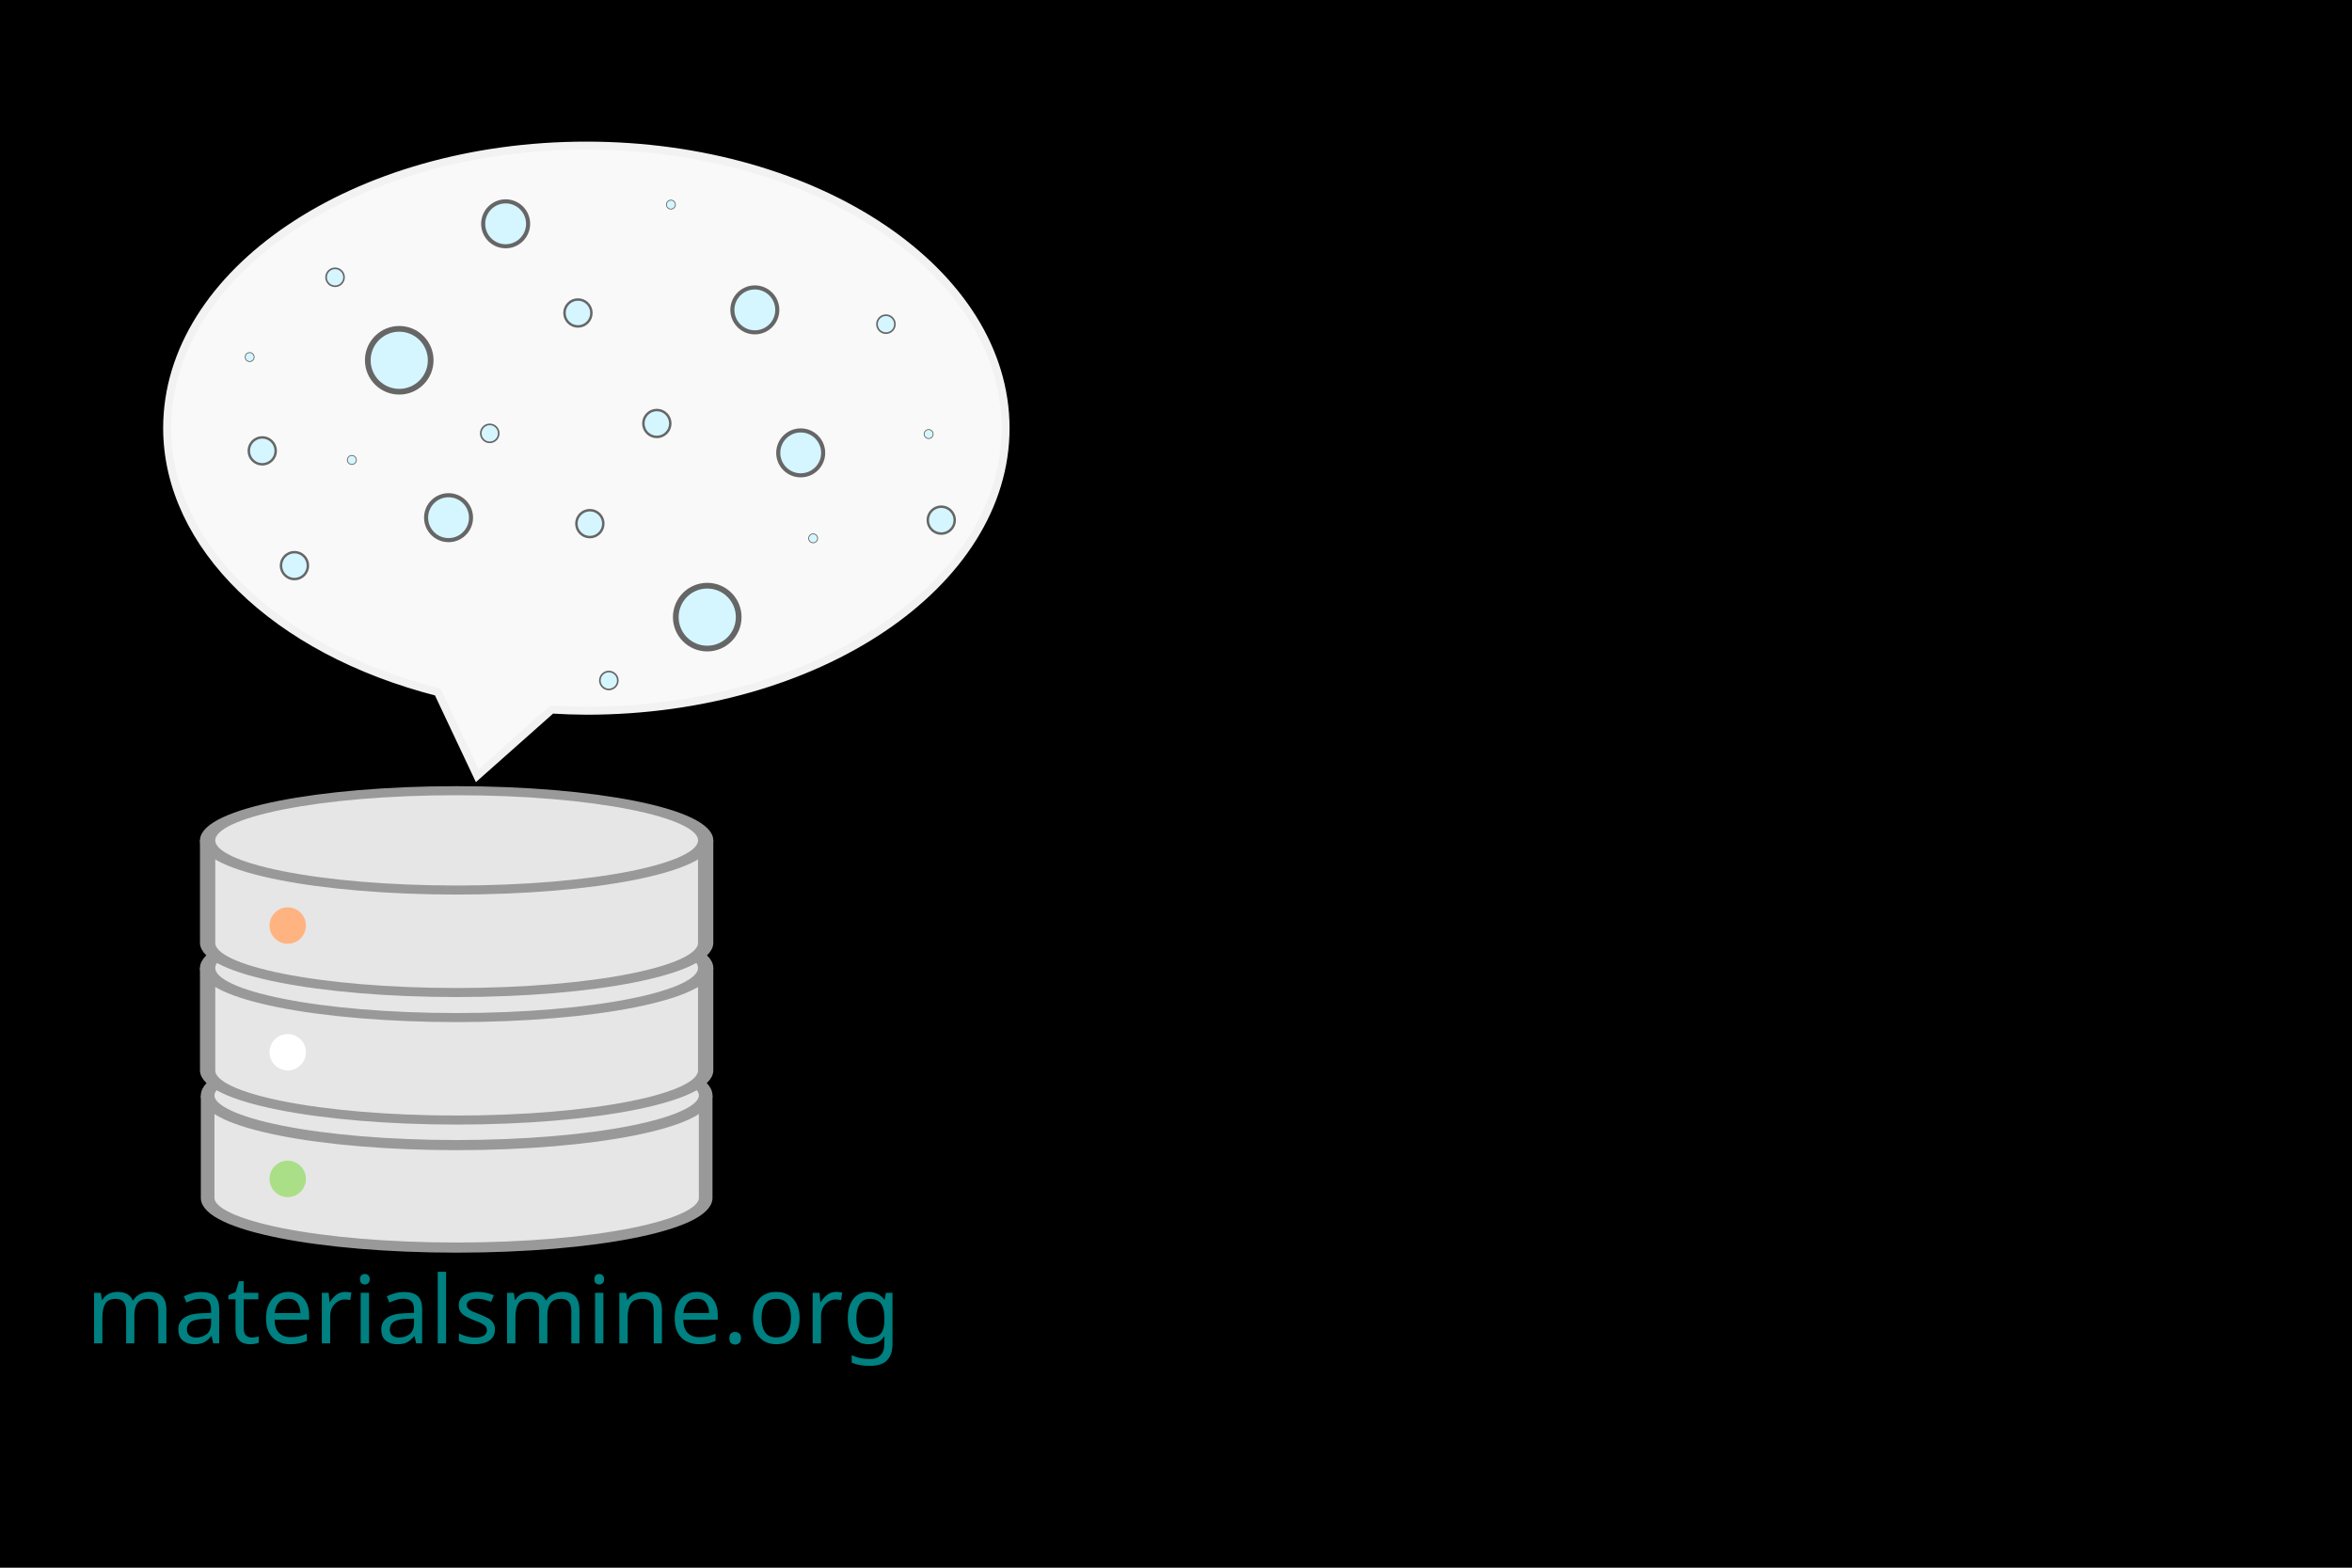
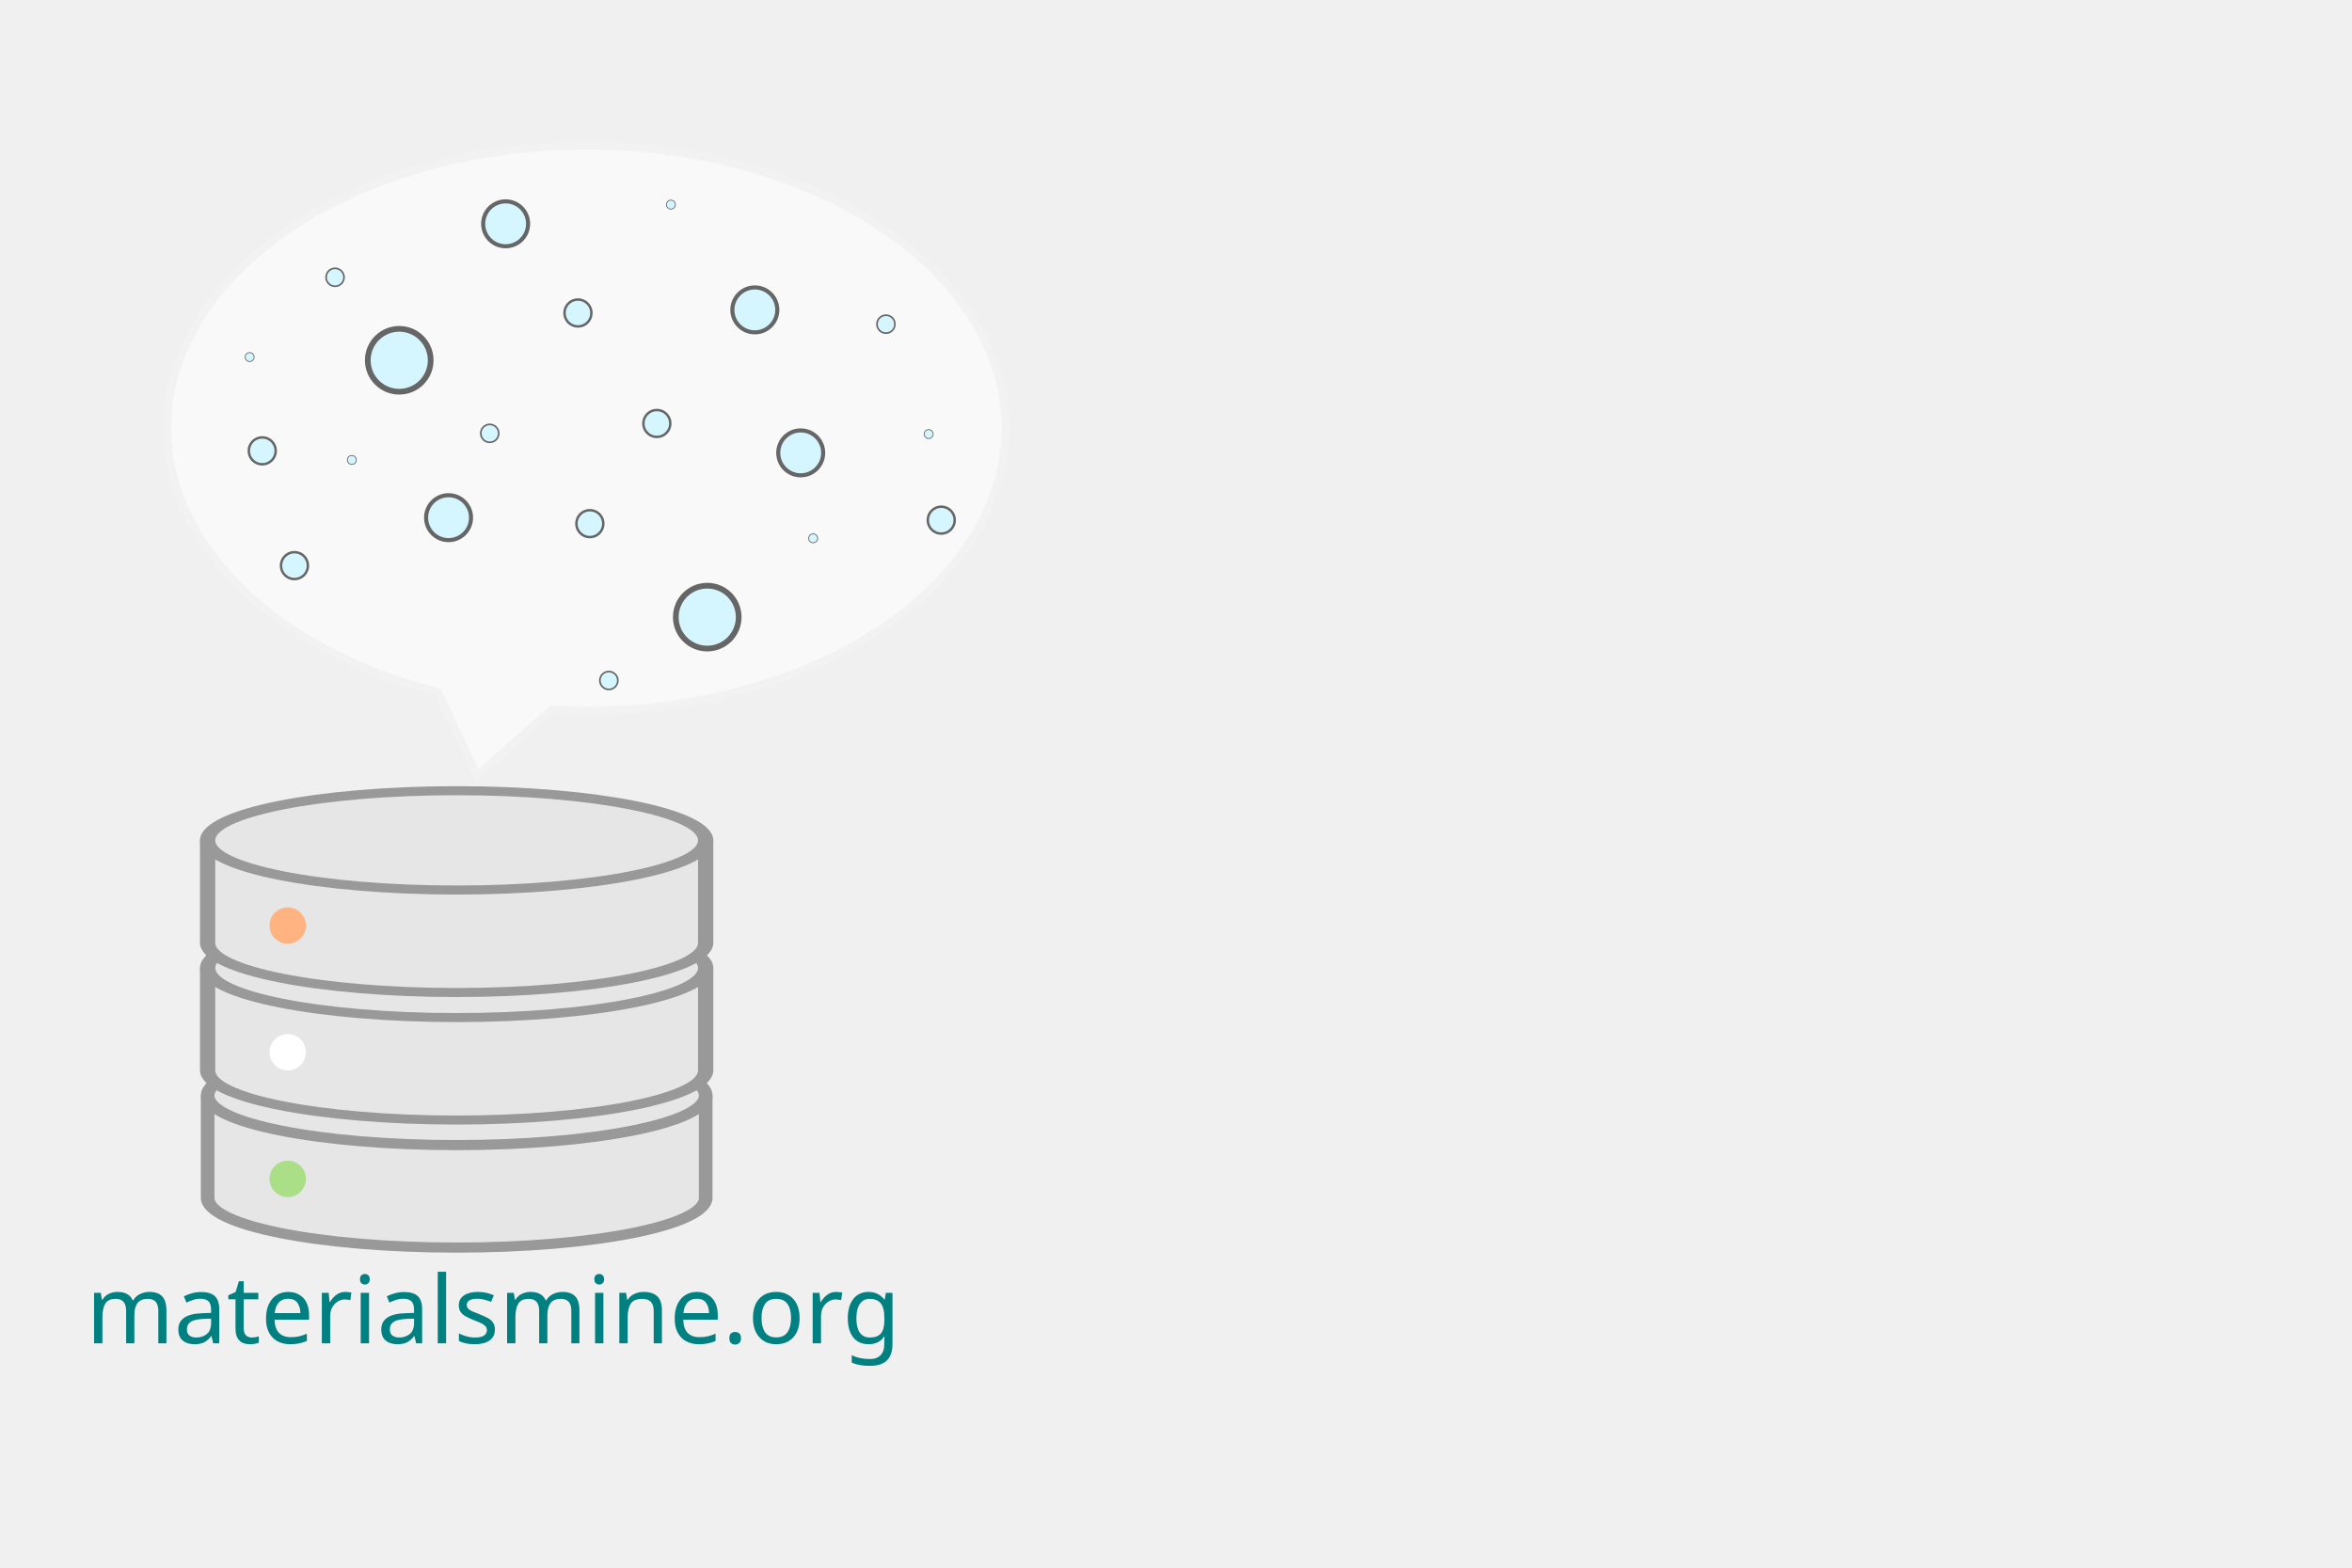
<svg xmlns="http://www.w3.org/2000/svg" width="1200" height="800" viewBox="0 0 317.5 211.667" version="1.1" id="svg8">
  <defs id="defs2">
    <marker style="overflow:visible;" id="marker15113" refX="0.0" refY="0.0" orient="auto">
      <path transform="scale(0.6) rotate(180) translate(0,0)" d="M 8.719,4.034 L -2.207,0.016 L 8.719,-4.002 C 6.973,-1.63 6.983,1.616 8.719,4.034 z " style="fill-rule:evenodd;stroke-width:0.625;stroke-linejoin:round;stroke:#999999;stroke-opacity:1;fill:#999999;fill-opacity:1" id="path15111" />
    </marker>
    <marker orient="auto" refY="0.0" refX="0.0" id="marker13403" style="overflow:visible;">
      <path id="path13401" style="fill-rule:evenodd;stroke-width:0.625;stroke-linejoin:round;stroke:#999999;stroke-opacity:1;fill:#999999;fill-opacity:1" d="M 8.719,4.034 L -2.207,0.016 L 8.719,-4.002 C 6.973,-1.63 6.983,1.616 8.719,4.034 z " transform="scale(0.6) rotate(180) translate(0,0)" />
    </marker>
    <marker style="overflow:visible;" id="marker11615" refX="0.0" refY="0.0" orient="auto">
      <path transform="scale(0.6) rotate(180) translate(0,0)" d="M 8.719,4.034 L -2.207,0.016 L 8.719,-4.002 C 6.973,-1.63 6.983,1.616 8.719,4.034 z " style="fill-rule:evenodd;stroke-width:0.625;stroke-linejoin:round;stroke:#999999;stroke-opacity:1;fill:#999999;fill-opacity:1" id="path11613" />
    </marker>
    <marker orient="auto" refY="0.0" refX="0.0" id="marker9923" style="overflow:visible;">
      <path id="path9921" style="fill-rule:evenodd;stroke-width:0.625;stroke-linejoin:round;stroke:#999999;stroke-opacity:1;fill:#999999;fill-opacity:1" d="M 8.719,4.034 L -2.207,0.016 L 8.719,-4.002 C 6.973,-1.63 6.983,1.616 8.719,4.034 z " transform="scale(0.6) rotate(180) translate(0,0)" />
    </marker>
    <marker orient="auto" refY="0.0" refX="0.0" id="marker8027" style="overflow:visible;">
      <path id="path8025" style="fill-rule:evenodd;stroke-width:0.625;stroke-linejoin:round;stroke:#999999;stroke-opacity:1;fill:#999999;fill-opacity:1" d="M 8.719,4.034 L -2.207,0.016 L 8.719,-4.002 C 6.973,-1.63 6.983,1.616 8.719,4.034 z " transform="scale(0.6) rotate(180) translate(0,0)" />
    </marker>
    <marker style="overflow:visible;" id="marker6797" refX="0.0" refY="0.0" orient="auto">
      <path transform="scale(0.6) rotate(180) translate(0,0)" d="M 8.719,4.034 L -2.207,0.016 L 8.719,-4.002 C 6.973,-1.63 6.983,1.616 8.719,4.034 z " style="fill-rule:evenodd;stroke-width:0.625;stroke-linejoin:round;stroke:#999999;stroke-opacity:1;fill:#999999;fill-opacity:1" id="path6795" />
    </marker>
    <marker orient="auto" refY="0" refX="0" id="marker1509" style="overflow:visible">
      <path id="path1507" style="fill:#f2f2f2;fill-opacity:1;fill-rule:evenodd;stroke:#f2f2f2;stroke-width:0.625;stroke-linejoin:round;stroke-opacity:1" d="M 8.719,4.034 -2.207,0.016 8.719,-4.002 c -1.745,2.372 -1.735,5.617 -6e-7,8.035 z" transform="scale(-0.6)" />
    </marker>
    <marker orient="auto" refY="0" refX="0" id="Arrow2Send" style="overflow:visible">
      <path id="path1232" style="fill:#ffffff;fill-opacity:1;fill-rule:evenodd;stroke:#ffffff;stroke-width:0.625;stroke-linejoin:round;stroke-opacity:1" d="M 8.719,4.034 -2.207,0.016 8.719,-4.002 c -1.745,2.372 -1.735,5.617 -6e-7,8.035 z" transform="matrix(-0.3,0,0,-0.3,0.69,0)" />
    </marker>
    <marker orient="auto" refY="0" refX="0" id="Arrow2Mend" style="overflow:visible">
      <path id="path1226" style="fill:#ffffff;fill-opacity:1;fill-rule:evenodd;stroke:#ffffff;stroke-width:0.625;stroke-linejoin:round;stroke-opacity:1" d="M 8.719,4.034 -2.207,0.016 8.719,-4.002 c -1.745,2.372 -1.735,5.617 -6e-7,8.035 z" transform="scale(-0.6)" />
    </marker>
  </defs>
-   <g id="layer2" style="display:inline" transform="translate(0,52.91667)">
-     <rect style="opacity:1;fill:#000000;fill-opacity:1;stroke:#000000;stroke-width:0.747;stroke-linejoin:miter;stroke-miterlimit:4;stroke-dasharray:none;stroke-dashoffset:0;stroke-opacity:1" id="rect1012" width="316.753" height="210.92" x="0.374" y="-52.543" />
-   </g>
  <g id="layer8">
    <g style="display:inline" id="g869" transform="matrix(2,0,0,2,7.845784,-403.4543)">
      <path style="opacity:1;fill:#e6e6e6;fill-opacity:1;stroke:#999999;stroke-width:0.684;stroke-linejoin:miter;stroke-miterlimit:4;stroke-dasharray:none;stroke-dashoffset:0;stroke-opacity:1" d="m 39.399,275.679 c 0,0 -6e-6,5.067 0,6.919 -6e-6,1.852 -5.596,3.353 -12.499,3.353 -6.903,0 -12.499,-1.501 -12.499,-3.353 5e-6,-1.852 -1e-6,-6.919 -1e-6,-6.919" id="path876" transform="matrix(1.344712,0,0,1,-9.272495,-7.2916666e-7)" />
      <path style="opacity:1;fill:#e6e6e6;fill-opacity:1;stroke:#999999;stroke-width:0.684;stroke-linejoin:miter;stroke-miterlimit:4;stroke-dasharray:none;stroke-dashoffset:0;stroke-opacity:1" d="m 39.399,275.679 a 12.499,3.353 0 0 1 -12.499,3.353 12.499,3.353 0 0 1 -12.499,-3.353 12.499,3.353 0 0 1 12.499,-3.353 12.499,3.353 0 0 1 12.499,3.353 z" id="path878" transform="matrix(1.344712,0,0,1,-9.272495,-7.2916666e-7)" />
      <g transform="matrix(1.28895,0,0,0.7630892,1.876506,69.26278)" id="g874">
        <path style="opacity:1;fill:#e6e6e6;fill-opacity:1;stroke:#999999;stroke-width:0.8;stroke-linejoin:miter;stroke-miterlimit:4;stroke-dasharray:none;stroke-dashoffset:0;stroke-opacity:1" d="m 32.453,259.218 c 0,0 -6e-6,6.641 0,9.067 -6e-6,2.427 -5.838,4.394 -13.04,4.394 -7.202,0 -13.04,-1.967 -13.04,-4.394 6e-6,-2.427 -1e-6,-9.067 -1e-6,-9.067" id="path870" />
        <path style="opacity:1;fill:#e6e6e6;fill-opacity:1;stroke:#999999;stroke-width:0.8;stroke-linejoin:miter;stroke-miterlimit:4;stroke-dasharray:none;stroke-dashoffset:0;stroke-opacity:1" d="m 32.453,259.218 a 13.04,4.394 0 0 1 -13.04,4.394 13.04,4.394 0 0 1 -13.04,-4.394 13.04,4.394 0 0 1 13.04,-4.394 13.04,4.394 0 0 1 13.04,4.394 z" id="path872" />
      </g>
      <g id="g841" transform="matrix(1.28895,0,0,0.7630892,1.876506,60.65324)">
        <path id="ellipse829" d="m 32.453,259.218 c 0,0 -6e-6,6.641 0,9.067 -6e-6,2.427 -5.838,4.394 -13.04,4.394 -7.202,0 -13.04,-1.967 -13.04,-4.394 6e-6,-2.427 -1e-6,-9.067 -1e-6,-9.067" style="opacity:1;fill:#e6e6e6;fill-opacity:1;stroke:#999999;stroke-width:0.8;stroke-linejoin:miter;stroke-miterlimit:4;stroke-dasharray:none;stroke-dashoffset:0;stroke-opacity:1" />
        <path id="path827" d="m 32.453,259.218 a 13.04,4.394 0 0 1 -13.04,4.394 13.04,4.394 0 0 1 -13.04,-4.394 13.04,4.394 0 0 1 13.04,-4.394 13.04,4.394 0 0 1 13.04,4.394 z" style="opacity:1;fill:#e6e6e6;fill-opacity:1;stroke:#999999;stroke-width:0.8;stroke-linejoin:miter;stroke-miterlimit:4;stroke-dasharray:none;stroke-dashoffset:0;stroke-opacity:1" />
      </g>
      <circle r="1.228" cy="264.211" cx="15.497" id="path882" style="opacity:1;fill:#ffb380;fill-opacity:1;stroke:none;stroke-width:0.794;stroke-linejoin:miter;stroke-miterlimit:4;stroke-dasharray:none;stroke-dashoffset:0;stroke-opacity:1" />
      <circle style="opacity:1;fill:#ffffff;fill-opacity:1;stroke:none;stroke-width:0.794;stroke-linejoin:miter;stroke-miterlimit:4;stroke-dasharray:none;stroke-dashoffset:0;stroke-opacity:1" id="circle884" cx="15.497" cy="272.762" r="1.228" />
      <circle r="1.228" cy="281.314" cx="15.497" id="circle886" style="opacity:1;fill:#aade87;fill-opacity:1;stroke:none;stroke-width:0.794;stroke-linejoin:miter;stroke-miterlimit:4;stroke-dasharray:none;stroke-dashoffset:0;stroke-opacity:1" />
    </g>
    <text transform="translate(0,-85.33332)" id="text901" y="266.705" x="11.622" style="font-style:normal;font-variant:normal;font-weight:normal;font-stretch:normal;font-size:2.822px;line-height:1;font-family:console;-inkscape-font-specification:console;letter-spacing:0px;word-spacing:0px;display:inline;fill:#008080;fill-opacity:1;stroke:none;stroke-width:0.265" xml:space="preserve">
      <tspan style="font-style:normal;font-variant:normal;font-weight:normal;font-stretch:normal;font-size:12.7px;font-family:Tahoma;-inkscape-font-specification:Tahoma;fill:#008080;stroke-width:0.265" y="266.705" x="11.622" id="tspan899">materialsmine.org</tspan>
    </text>
  </g>
  <g id="layer9">
    <path style="display:inline;opacity:1;fill:#f9f9f9;fill-opacity:1;stroke:#f2f2f2;stroke-width:4.059;stroke-linejoin:miter;stroke-miterlimit:4;stroke-dasharray:none;stroke-dashoffset:0;stroke-opacity:1" d="M 299.16,74.299 A 213.886,144.198 0 0 0 85.273,218.496 213.886,144.198 0 0 0 223.354,353.154 l 20.127,42.662 37.967,-33.719 a 213.886,144.198 0 0 0 17.713,0.598 A 213.886,144.198 0 0 0 513.045,218.496 213.886,144.198 0 0 0 299.16,74.299 Z" id="path903" transform="scale(0.2645833)" />
  </g>
  <g id="layer4">
    <circle transform="translate(0,-85.33332)" style="display:inline;opacity:1;fill:#d5f6ff;fill-opacity:1;stroke:#666666;stroke-width:0.331;stroke-linejoin:miter;stroke-miterlimit:4;stroke-dasharray:none;stroke-dashoffset:0;stroke-opacity:1" id="path2988" cx="35.402" cy="146.206" r="1.819" />
    <ellipse transform="translate(0,-85.33332)" ry="3.032" rx="3.032" cy="115.552" cx="68.257" id="ellipse2990" style="display:inline;opacity:1;fill:#d5f6ff;fill-opacity:1;stroke:#666666;stroke-width:0.551;stroke-linejoin:miter;stroke-miterlimit:4;stroke-dasharray:none;stroke-dashoffset:0;stroke-opacity:1" />
    <ellipse style="display:inline;opacity:1;fill:#d5f6ff;fill-opacity:1;stroke:#666666;stroke-width:0.551;stroke-linejoin:miter;stroke-miterlimit:4;stroke-dasharray:none;stroke-dashoffset:0;stroke-opacity:1" id="ellipse2992" cx="60.551" cy="69.895" rx="3.032" ry="3.032" />
    <circle transform="translate(0,-85.33332)" cy="142.51" cx="88.666" id="ellipse2994" style="display:inline;opacity:1;fill:#d5f6ff;fill-opacity:1;stroke:#666666;stroke-width:0.331;stroke-linejoin:miter;stroke-miterlimit:4;stroke-dasharray:none;stroke-dashoffset:0;stroke-opacity:1" r="1.819" />
    <ellipse transform="translate(0,-85.33332)" style="display:inline;opacity:1;fill:#d5f6ff;fill-opacity:1;stroke:#666666;stroke-width:0.551;stroke-linejoin:miter;stroke-miterlimit:4;stroke-dasharray:none;stroke-dashoffset:0;stroke-opacity:1" id="ellipse2996" cx="101.897" cy="127.174" rx="3.032" ry="3.032" />
    <circle transform="translate(0,-85.33332)" cy="168.657" cx="95.471" id="ellipse2998" style="display:inline;opacity:1;fill:#d5f6ff;fill-opacity:1;stroke:#666666;stroke-width:0.771;stroke-linejoin:miter;stroke-miterlimit:4;stroke-dasharray:none;stroke-dashoffset:0;stroke-opacity:1" r="4.245" />
    <circle transform="translate(0,-85.33332)" r="4.245" style="display:inline;opacity:1;fill:#d5f6ff;fill-opacity:1;stroke:#666666;stroke-width:0.771;stroke-linejoin:miter;stroke-miterlimit:4;stroke-dasharray:none;stroke-dashoffset:0;stroke-opacity:1" id="circle3000" cx="53.894" cy="133.978" />
    <ellipse transform="translate(0,-85.33332)" ry="3.032" rx="3.032" cy="146.479" cx="108.089" id="ellipse3002" style="display:inline;opacity:1;fill:#d5f6ff;fill-opacity:1;stroke:#666666;stroke-width:0.551;stroke-linejoin:miter;stroke-miterlimit:4;stroke-dasharray:none;stroke-dashoffset:0;stroke-opacity:1" />
    <circle transform="translate(0,-85.33332)" r="1.819" cy="155.561" cx="127.061" id="circle3004" style="display:inline;opacity:1;fill:#d5f6ff;fill-opacity:1;stroke:#666666;stroke-width:0.331;stroke-linejoin:miter;stroke-miterlimit:4;stroke-dasharray:none;stroke-dashoffset:0;stroke-opacity:1" />
    <circle transform="translate(0,-85.33332)" style="display:inline;opacity:1;fill:#d5f6ff;fill-opacity:1;stroke:#666666;stroke-width:0.331;stroke-linejoin:miter;stroke-miterlimit:4;stroke-dasharray:none;stroke-dashoffset:0;stroke-opacity:1" id="circle3006" cx="79.625" cy="156.034" r="1.819" />
    <circle r="1.819" cy="42.258" cx="78.018" id="circle3008" style="display:inline;opacity:1;fill:#d5f6ff;fill-opacity:1;stroke:#666666;stroke-width:0.331;stroke-linejoin:miter;stroke-miterlimit:4;stroke-dasharray:none;stroke-dashoffset:0;stroke-opacity:1" />
    <ellipse transform="translate(0,-85.33332)" style="display:inline;opacity:1;fill:#d5f6ff;fill-opacity:1;stroke:#666666;stroke-width:0.22;stroke-linejoin:miter;stroke-miterlimit:4;stroke-dasharray:none;stroke-dashoffset:0;stroke-opacity:1" id="circle3010" cx="119.596" cy="129.103" rx="1.213" ry="1.213" />
    <ellipse transform="translate(0,-85.33332)" ry="1.213" rx="1.213" cy="122.772" cx="45.229" id="ellipse3012" style="display:inline;opacity:1;fill:#d5f6ff;fill-opacity:1;stroke:#666666;stroke-width:0.22;stroke-linejoin:miter;stroke-miterlimit:4;stroke-dasharray:none;stroke-dashoffset:0;stroke-opacity:1" />
    <ellipse transform="translate(0,-85.33332)" style="display:inline;opacity:1;fill:#d5f6ff;fill-opacity:1;stroke:#666666;stroke-width:0.22;stroke-linejoin:miter;stroke-miterlimit:4;stroke-dasharray:none;stroke-dashoffset:0;stroke-opacity:1" id="ellipse3016" cx="66.112" cy="143.844" rx="1.213" ry="1.213" />
    <circle style="display:inline;opacity:1;fill:#d5f6ff;fill-opacity:1;stroke:#666666;stroke-width:0.11;stroke-linejoin:miter;stroke-miterlimit:4;stroke-dasharray:none;stroke-dashoffset:0;stroke-opacity:1" id="ellipse3018" cx="90.569" cy="27.626" r="0.606" />
    <circle transform="translate(0,-85.33332)" r="0.606" cy="143.938" cx="125.36" id="circle3020" style="display:inline;opacity:1;fill:#d5f6ff;fill-opacity:1;stroke:#666666;stroke-width:0.11;stroke-linejoin:miter;stroke-miterlimit:4;stroke-dasharray:none;stroke-dashoffset:0;stroke-opacity:1" />
    <circle transform="translate(0,-85.33332)" style="display:inline;opacity:1;fill:#d5f6ff;fill-opacity:1;stroke:#666666;stroke-width:0.11;stroke-linejoin:miter;stroke-miterlimit:4;stroke-dasharray:none;stroke-dashoffset:0;stroke-opacity:1" id="circle3022" cx="47.497" cy="147.435" r="0.606" />
    <circle transform="translate(0,-85.33332)" r="0.606" cy="133.544" cx="33.701" id="circle3024" style="display:inline;opacity:1;fill:#d5f6ff;fill-opacity:1;stroke:#666666;stroke-width:0.11;stroke-linejoin:miter;stroke-miterlimit:4;stroke-dasharray:none;stroke-dashoffset:0;stroke-opacity:1" />
    <circle transform="translate(0,-85.33332)" r="1.819" cy="161.703" cx="39.748" id="circle3026" style="display:inline;opacity:1;fill:#d5f6ff;fill-opacity:1;stroke:#666666;stroke-width:0.331;stroke-linejoin:miter;stroke-miterlimit:4;stroke-dasharray:none;stroke-dashoffset:0;stroke-opacity:1" />
    <ellipse style="display:inline;opacity:1;fill:#d5f6ff;fill-opacity:1;stroke:#666666;stroke-width:0.22;stroke-linejoin:miter;stroke-miterlimit:4;stroke-dasharray:none;stroke-dashoffset:0;stroke-opacity:1" id="ellipse3028" cx="82.189" cy="91.879" rx="1.213" ry="1.213" />
    <circle transform="translate(0,-85.33332)" r="0.606" cy="158.018" cx="109.768" id="circle3030" style="display:inline;opacity:1;fill:#d5f6ff;fill-opacity:1;stroke:#666666;stroke-width:0.11;stroke-linejoin:miter;stroke-miterlimit:4;stroke-dasharray:none;stroke-dashoffset:0;stroke-opacity:1" />
  </g>
</svg>
